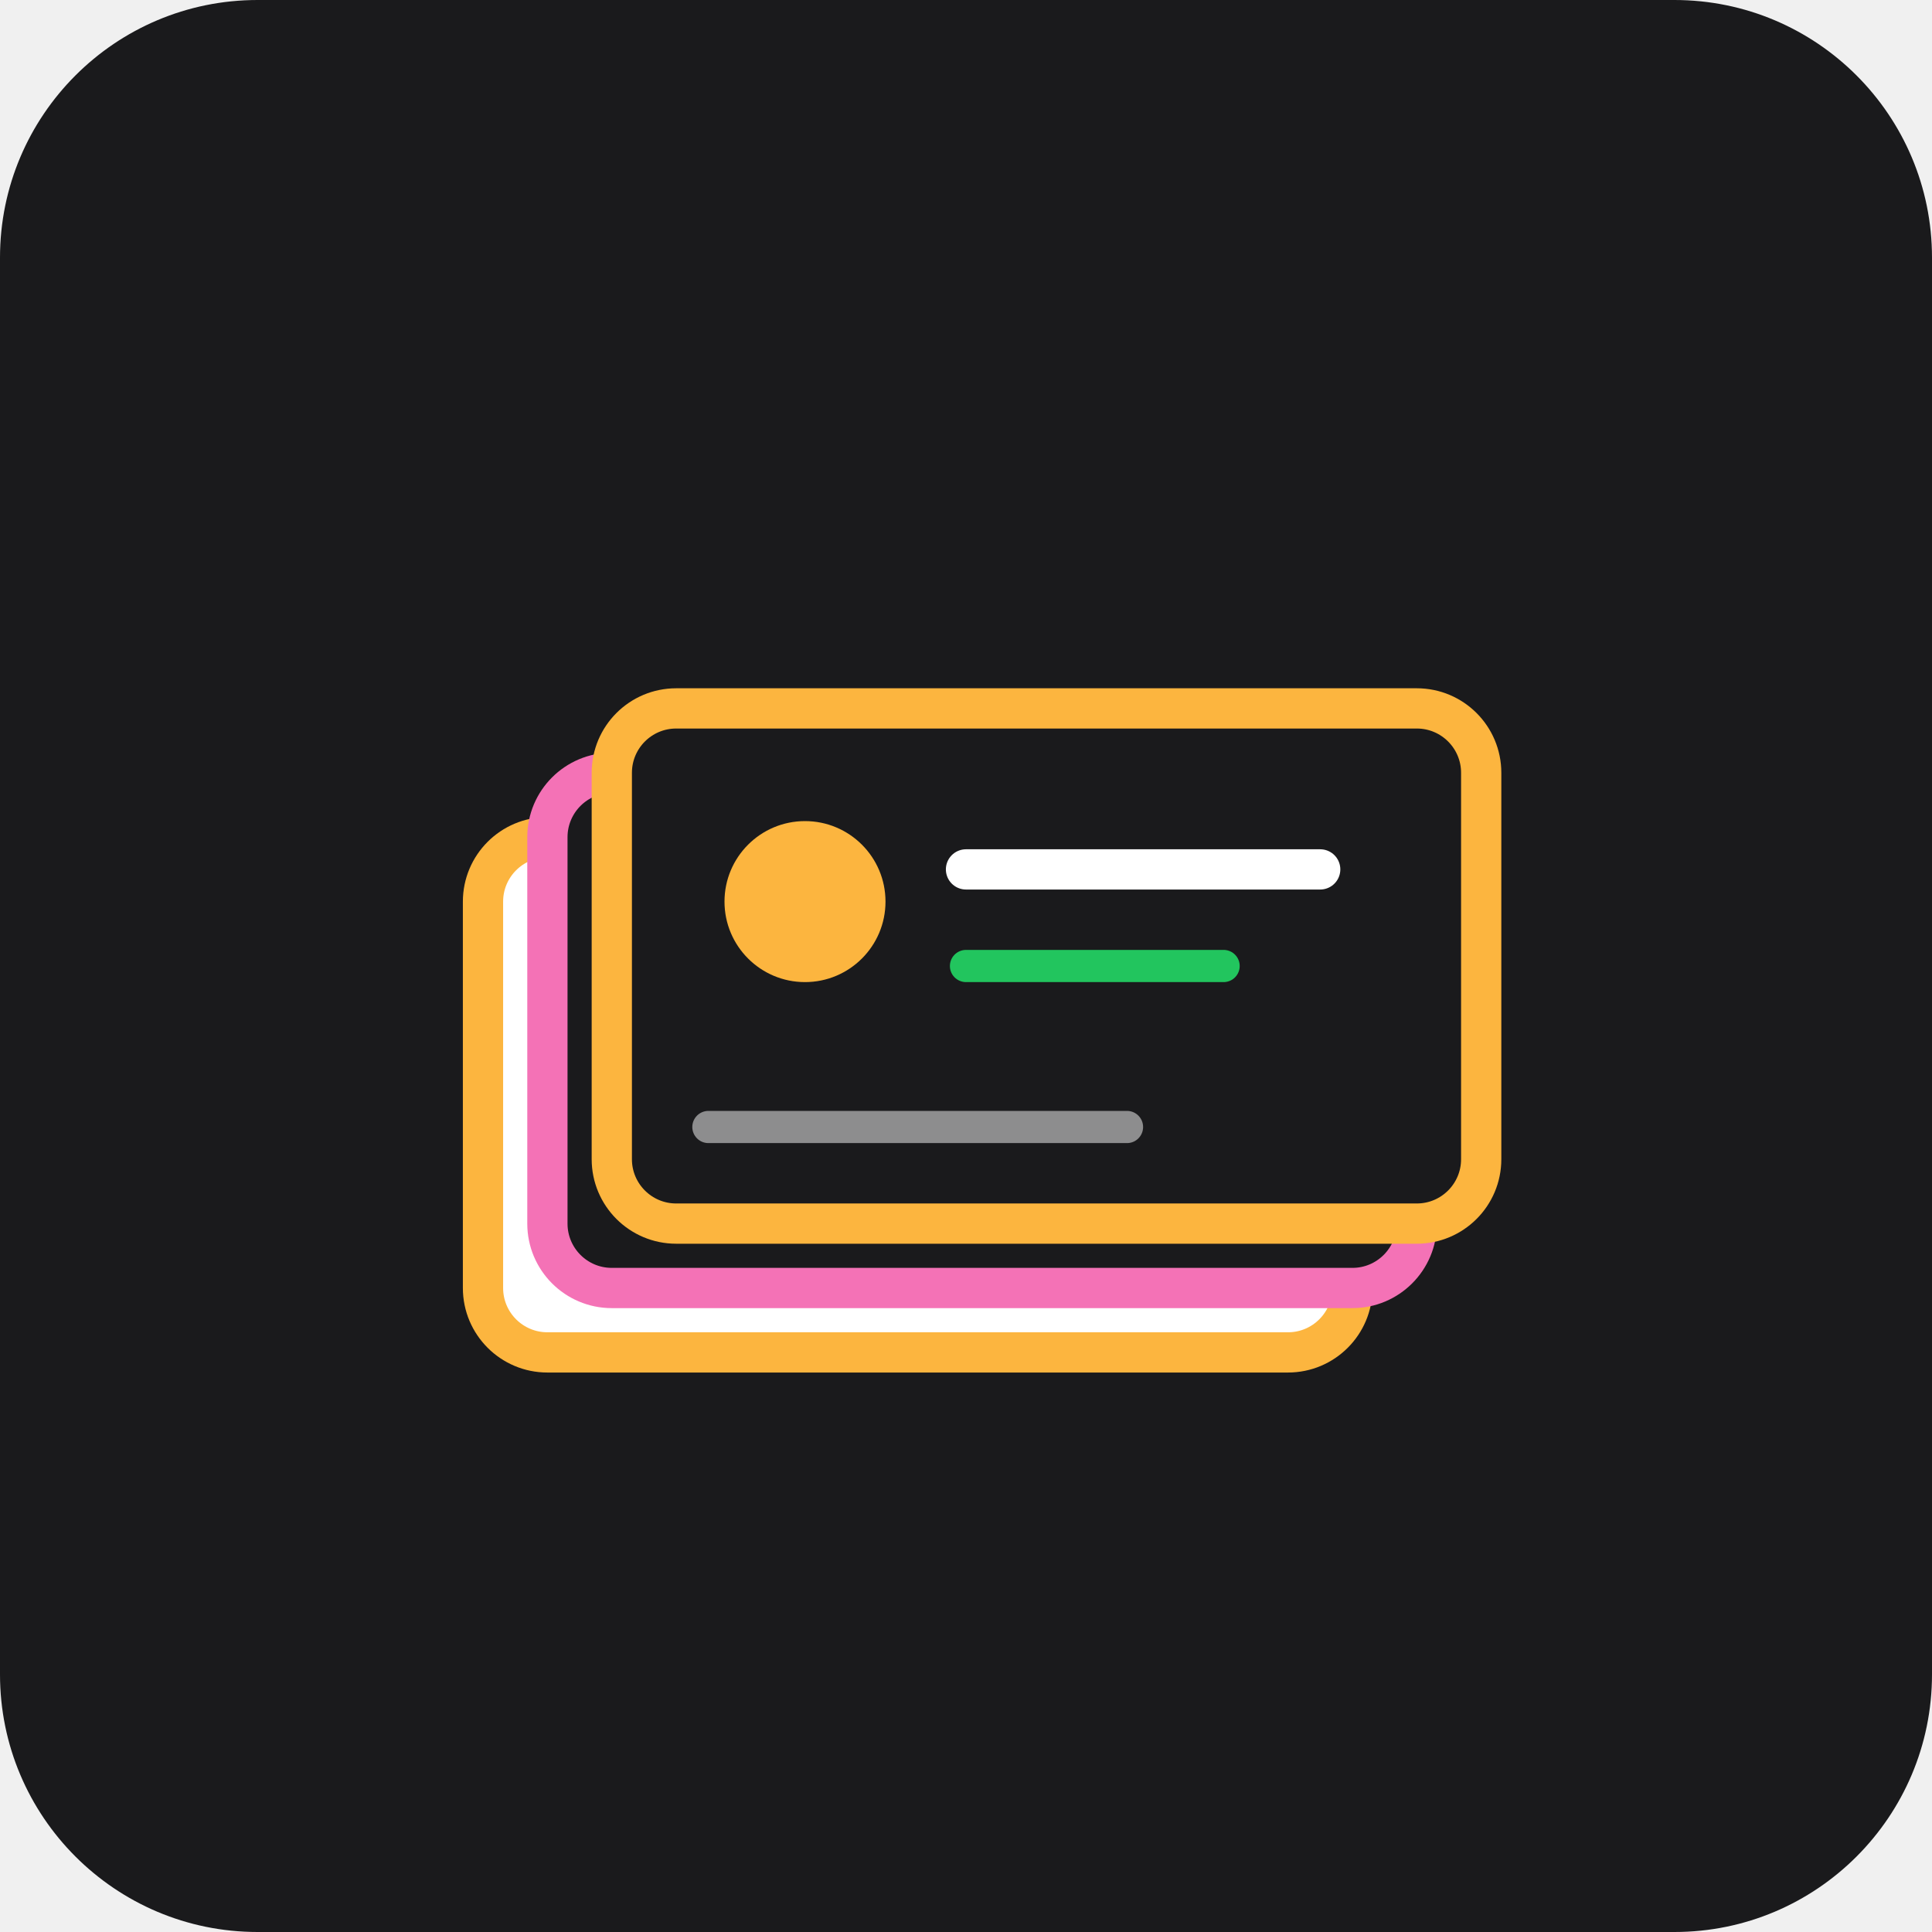
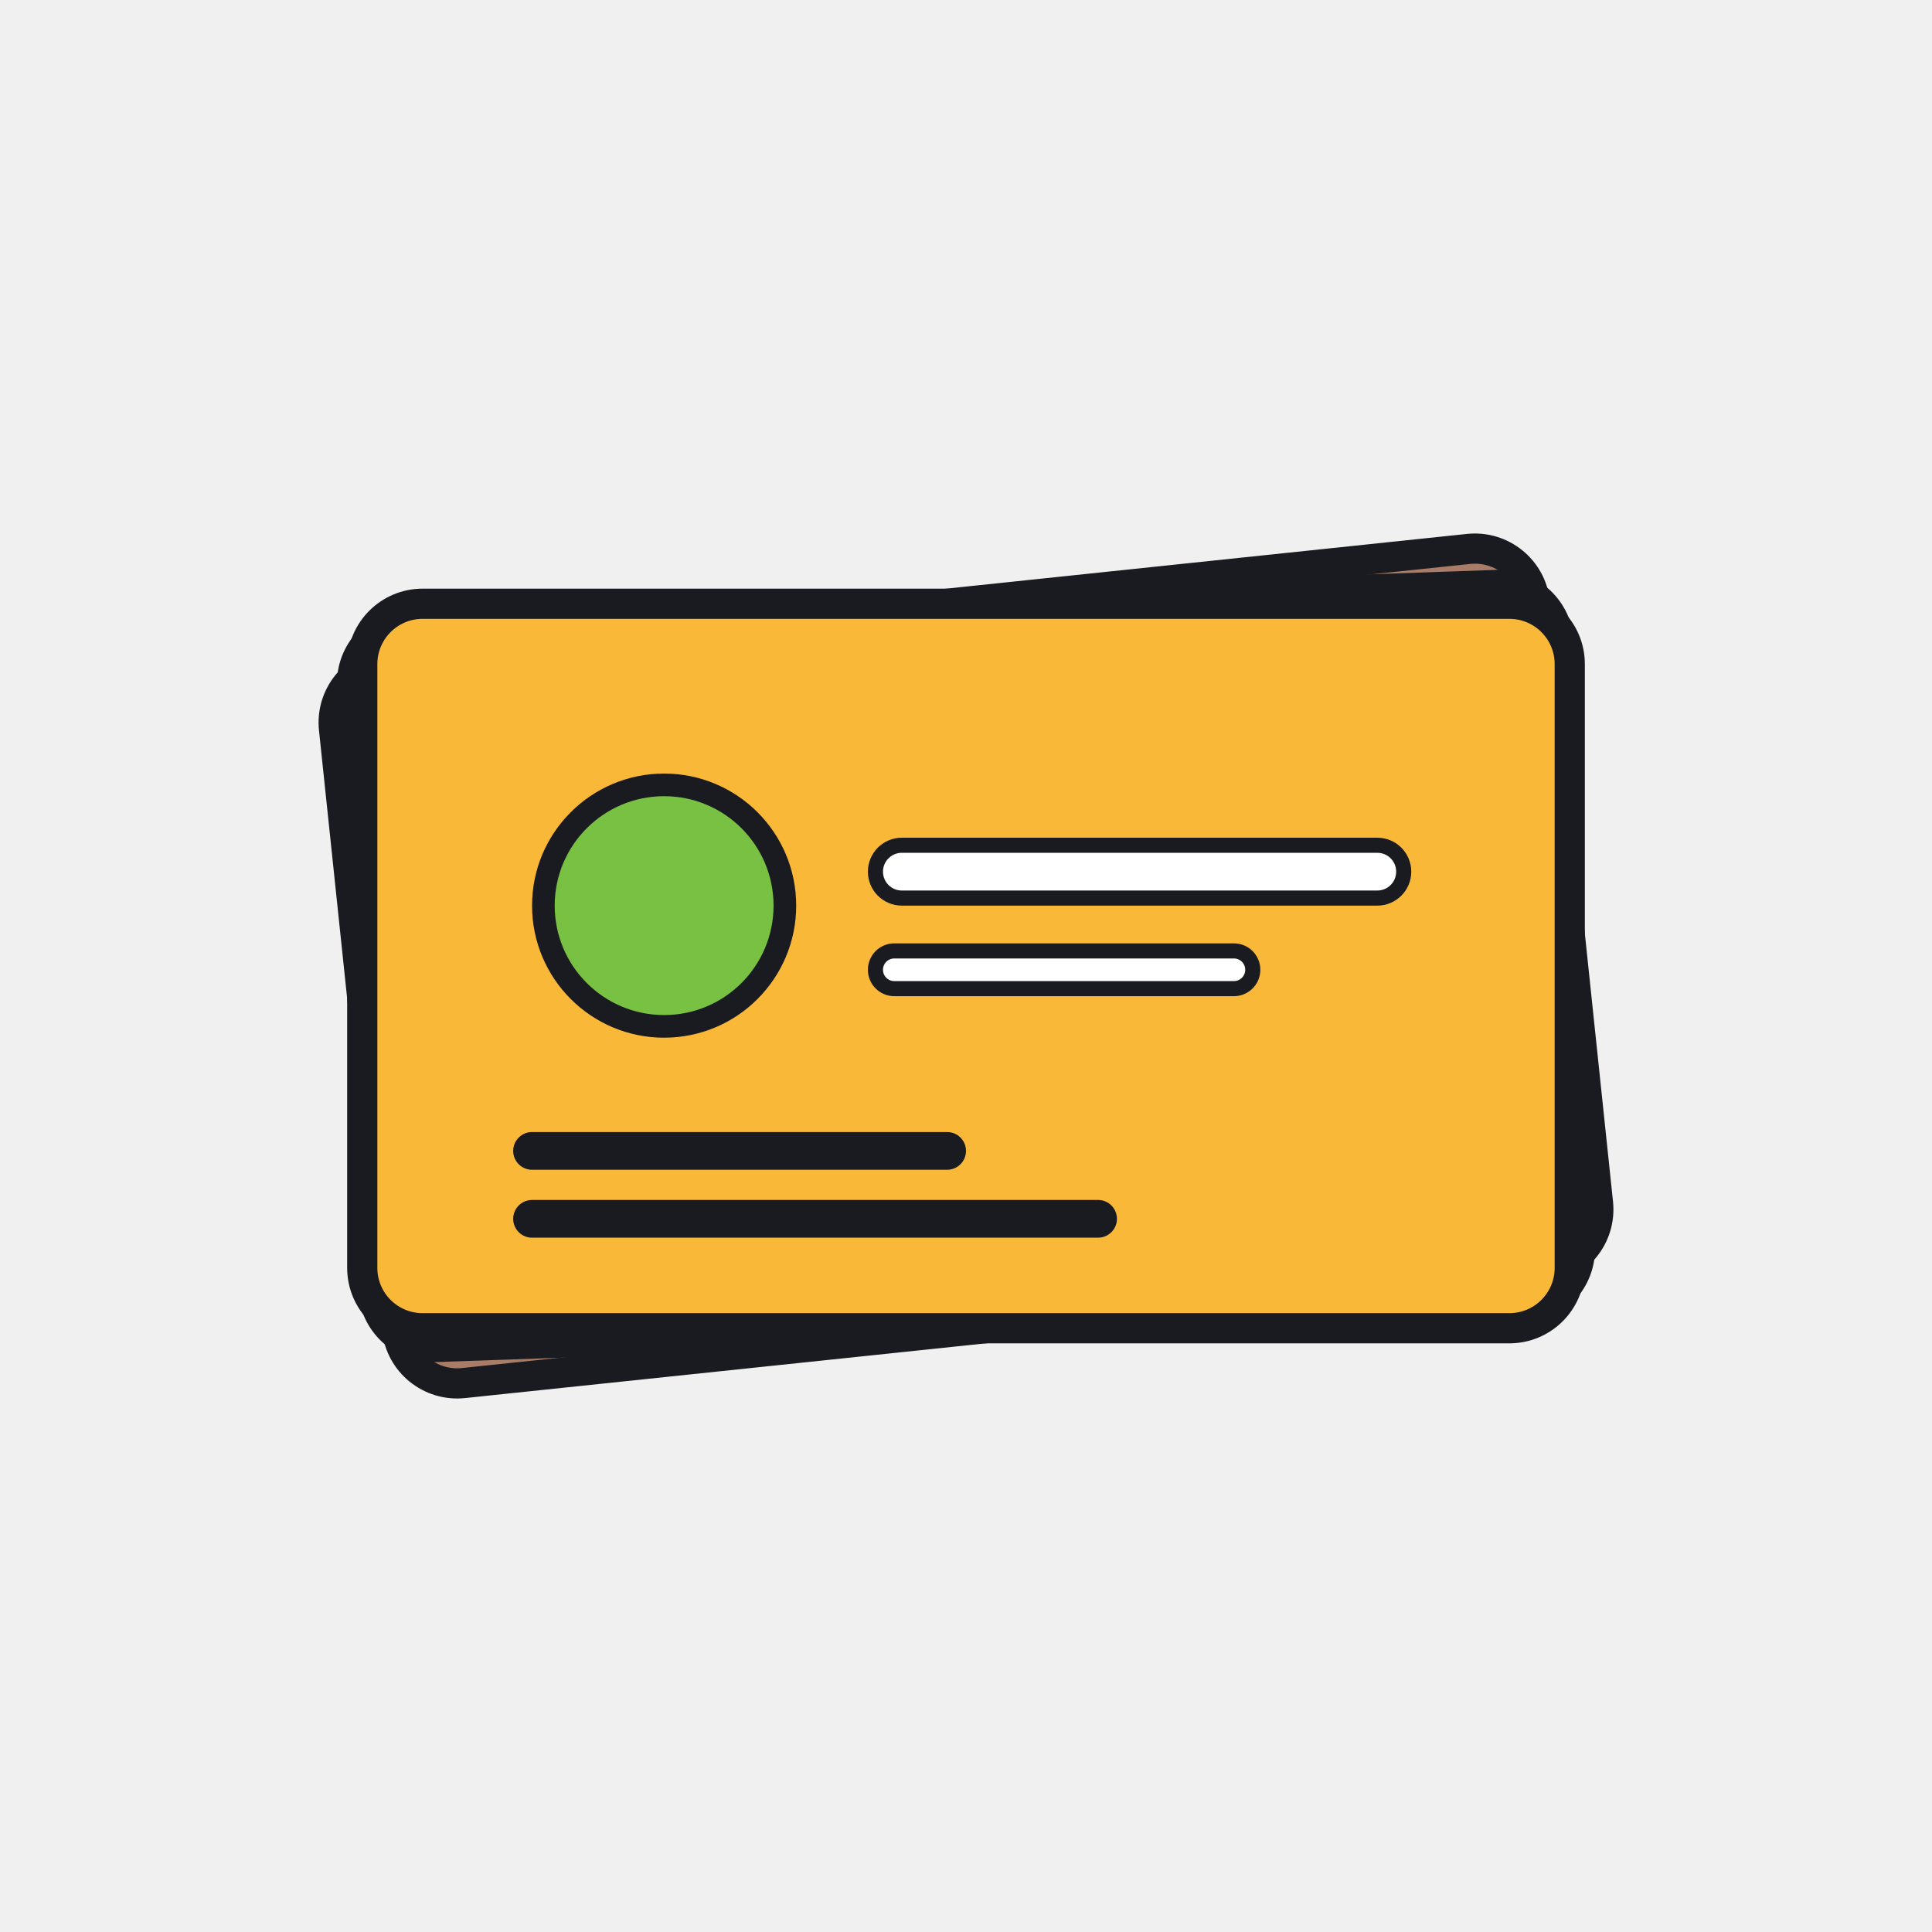
- <svg xmlns="http://www.w3.org/2000/svg" viewBox="0 0 120 120">
-   <rect width="120" height="120" rx="16" fill="#1a1a1c" />
-   <rect x="30" y="52" width="54" height="32" rx="4" fill="#ffffff" stroke="#FCB53F" stroke-width="2.5" stroke-linecap="round" />
-   <rect x="34" y="48" width="54" height="32" rx="4" fill="#1a1a1c" stroke="#f472b6" stroke-width="2.5" stroke-linecap="round" />
-   <rect x="38" y="44" width="54" height="32" rx="4" fill="#1a1a1c" stroke="#FCB53F" stroke-width="2.5" stroke-linecap="round" />
-   <circle cx="50" cy="56" r="5" fill="#FCB53F" />
-   <line x1="60" y1="54" x2="82" y2="54" stroke="#ffffff" stroke-width="2.5" stroke-linecap="round" />
-   <line x1="60" y1="60" x2="76" y2="60" stroke="#22c55e" stroke-width="2" stroke-linecap="round" />
-   <line x1="44" y1="70" x2="70" y2="70" stroke="#ffffff" stroke-width="2" stroke-linecap="round" opacity="0.5" />
+ <svg xmlns="http://www.w3.org/2000/svg" viewBox="0 0 512 512" stroke-linecap="round" stroke-linejoin="round">
+   <rect x="96" y="160" width="320" height="192" rx="16" fill="#A87C66" stroke="#1A1B20" stroke-width="8" transform="rotate(-6, 256, 256)" />
+   <rect x="96" y="160" width="320" height="192" rx="16" fill="#FFFFFF" stroke="#1A1B20" stroke-width="8" transform="rotate(-2, 256, 256)" />
+   <rect x="96" y="160" width="320" height="192" rx="16" fill="#FAB839" stroke="#1A1B20" stroke-width="8" />
+   <circle cx="176" cy="240" r="32" fill="#79C143" stroke="#1A1B20" stroke-width="6" />
+   <rect x="232" y="224" width="140" height="14" rx="7" fill="#FFFFFF" stroke="#1A1B20" stroke-width="4" />
+   <rect x="232" y="252" width="100" height="10" rx="5" fill="#FFFFFF" stroke="#1A1B20" stroke-width="4" />
+   <rect x="136" y="300" width="120" height="10" rx="5" fill="#1A1B20" stroke="none" />
+   <rect x="136" y="318" width="160" height="10" rx="5" fill="#1A1B20" stroke="none" />
</svg>
